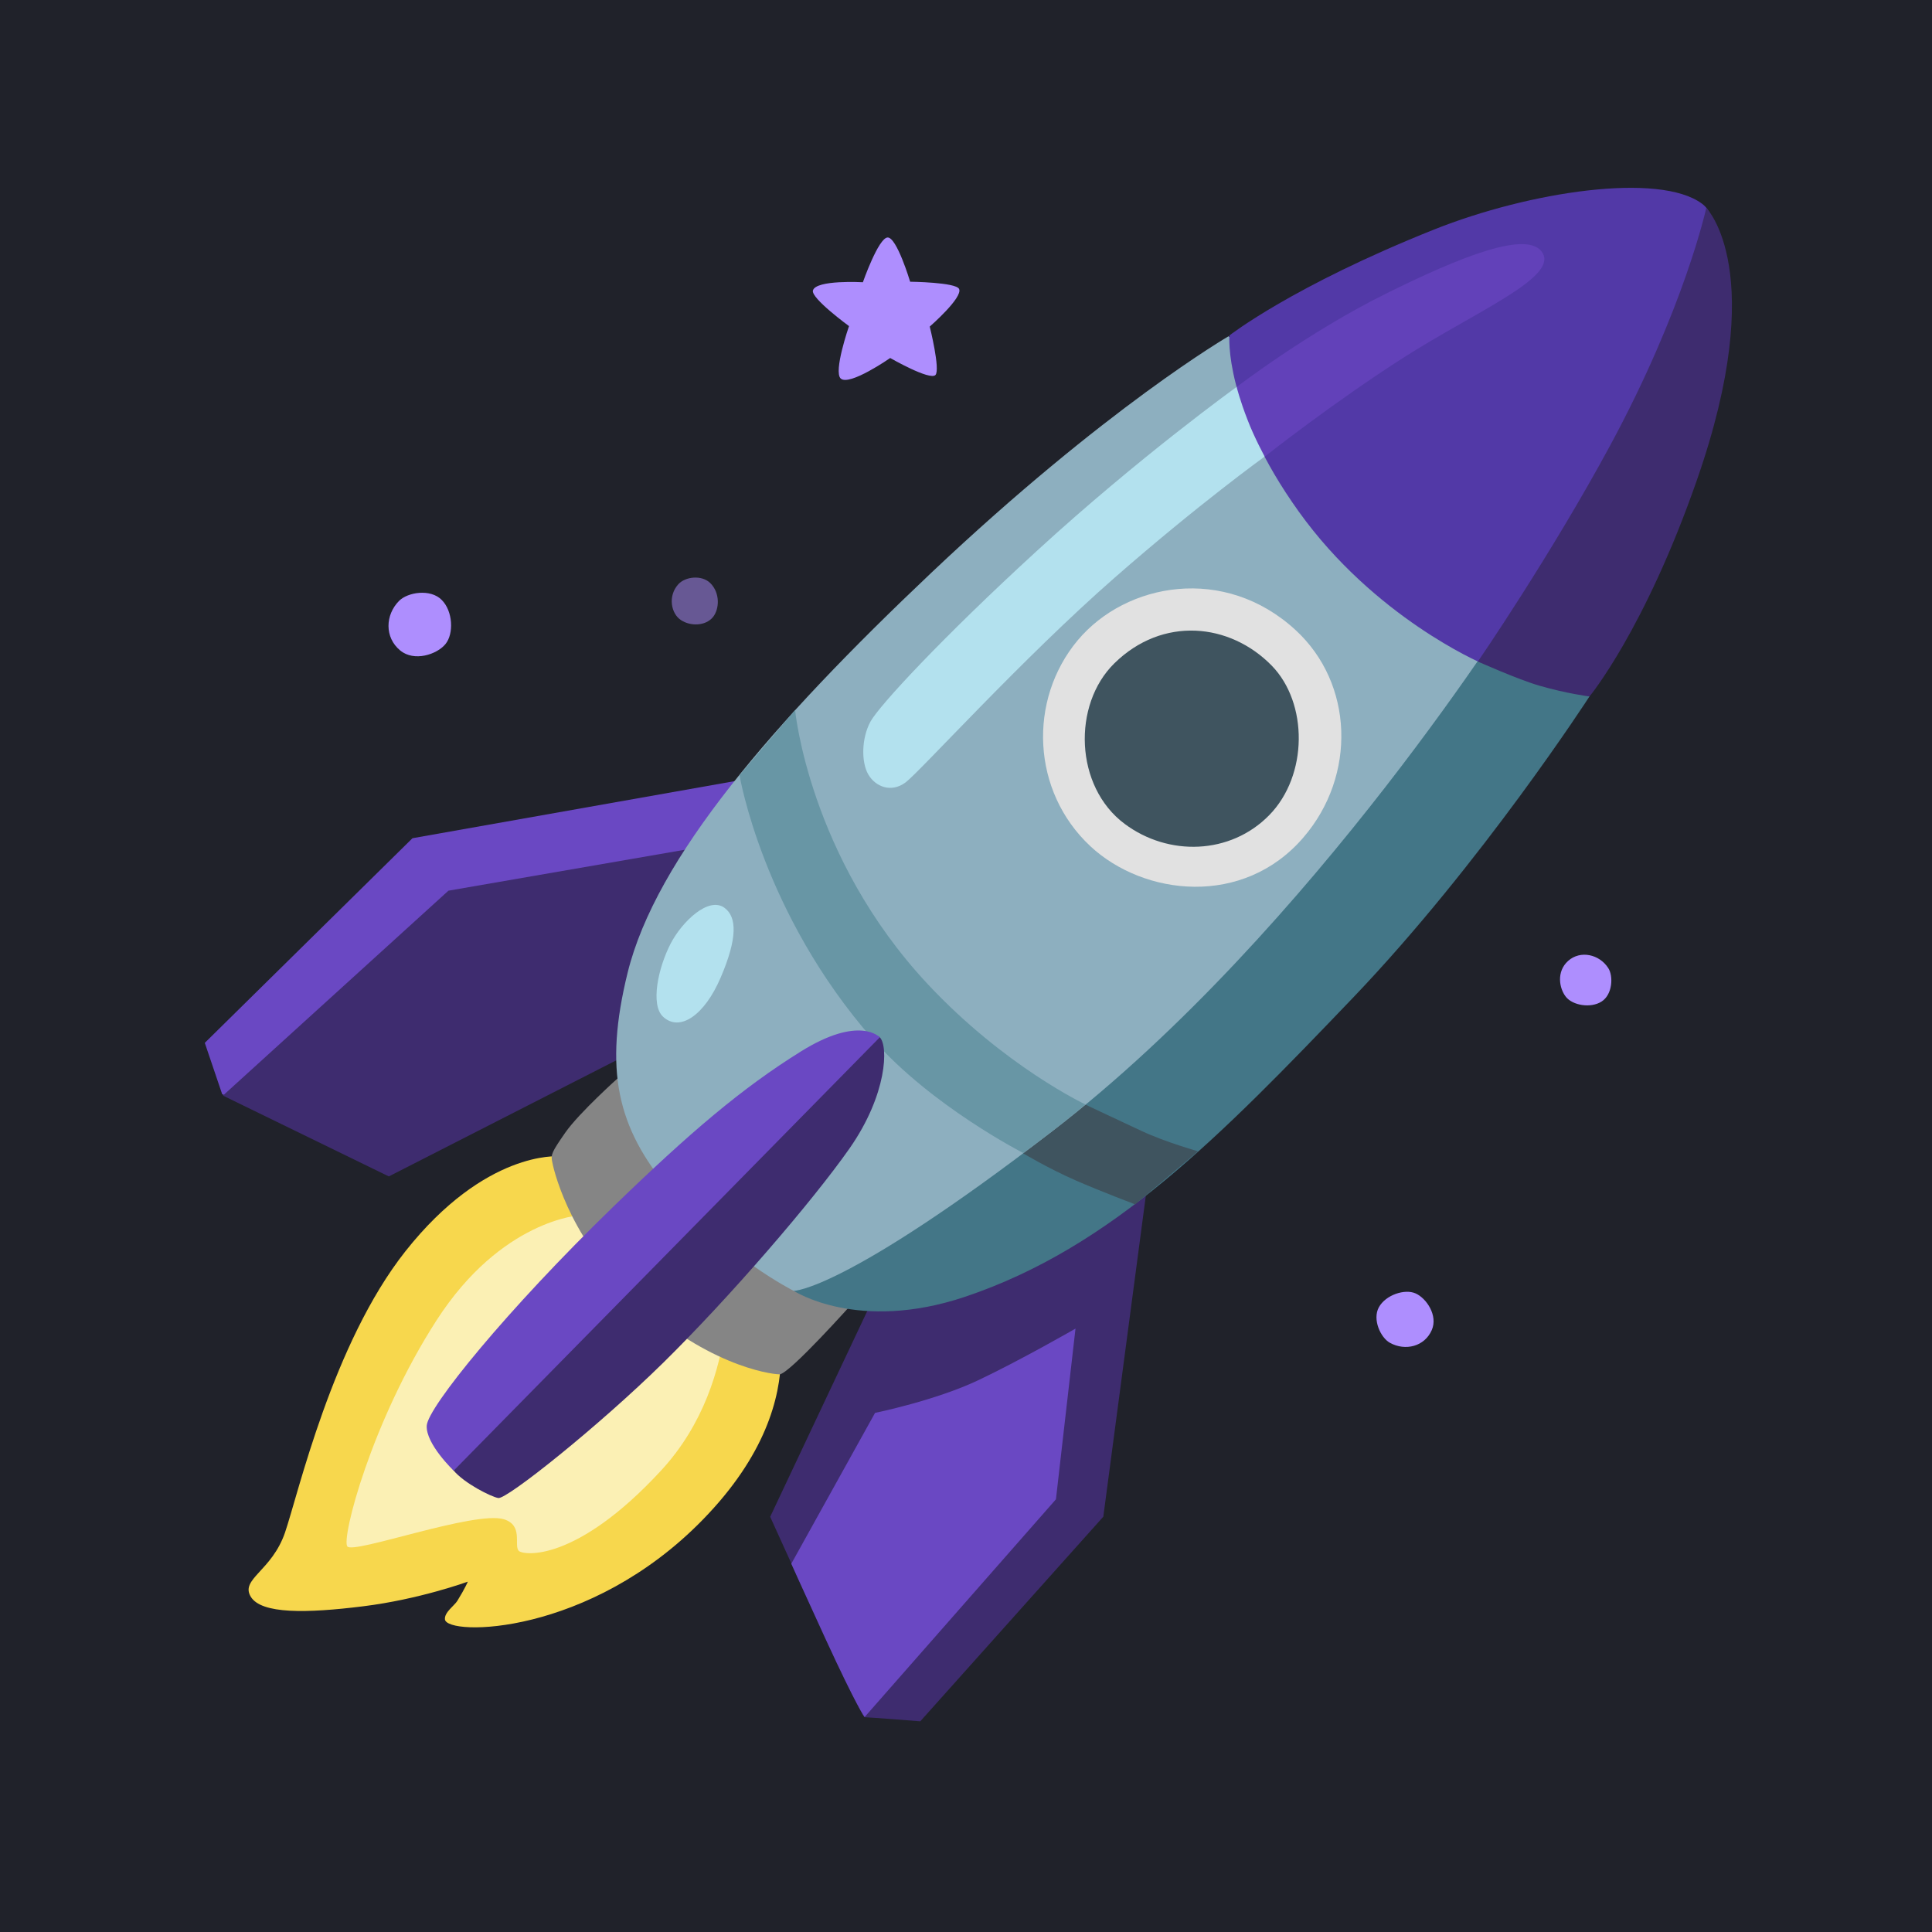
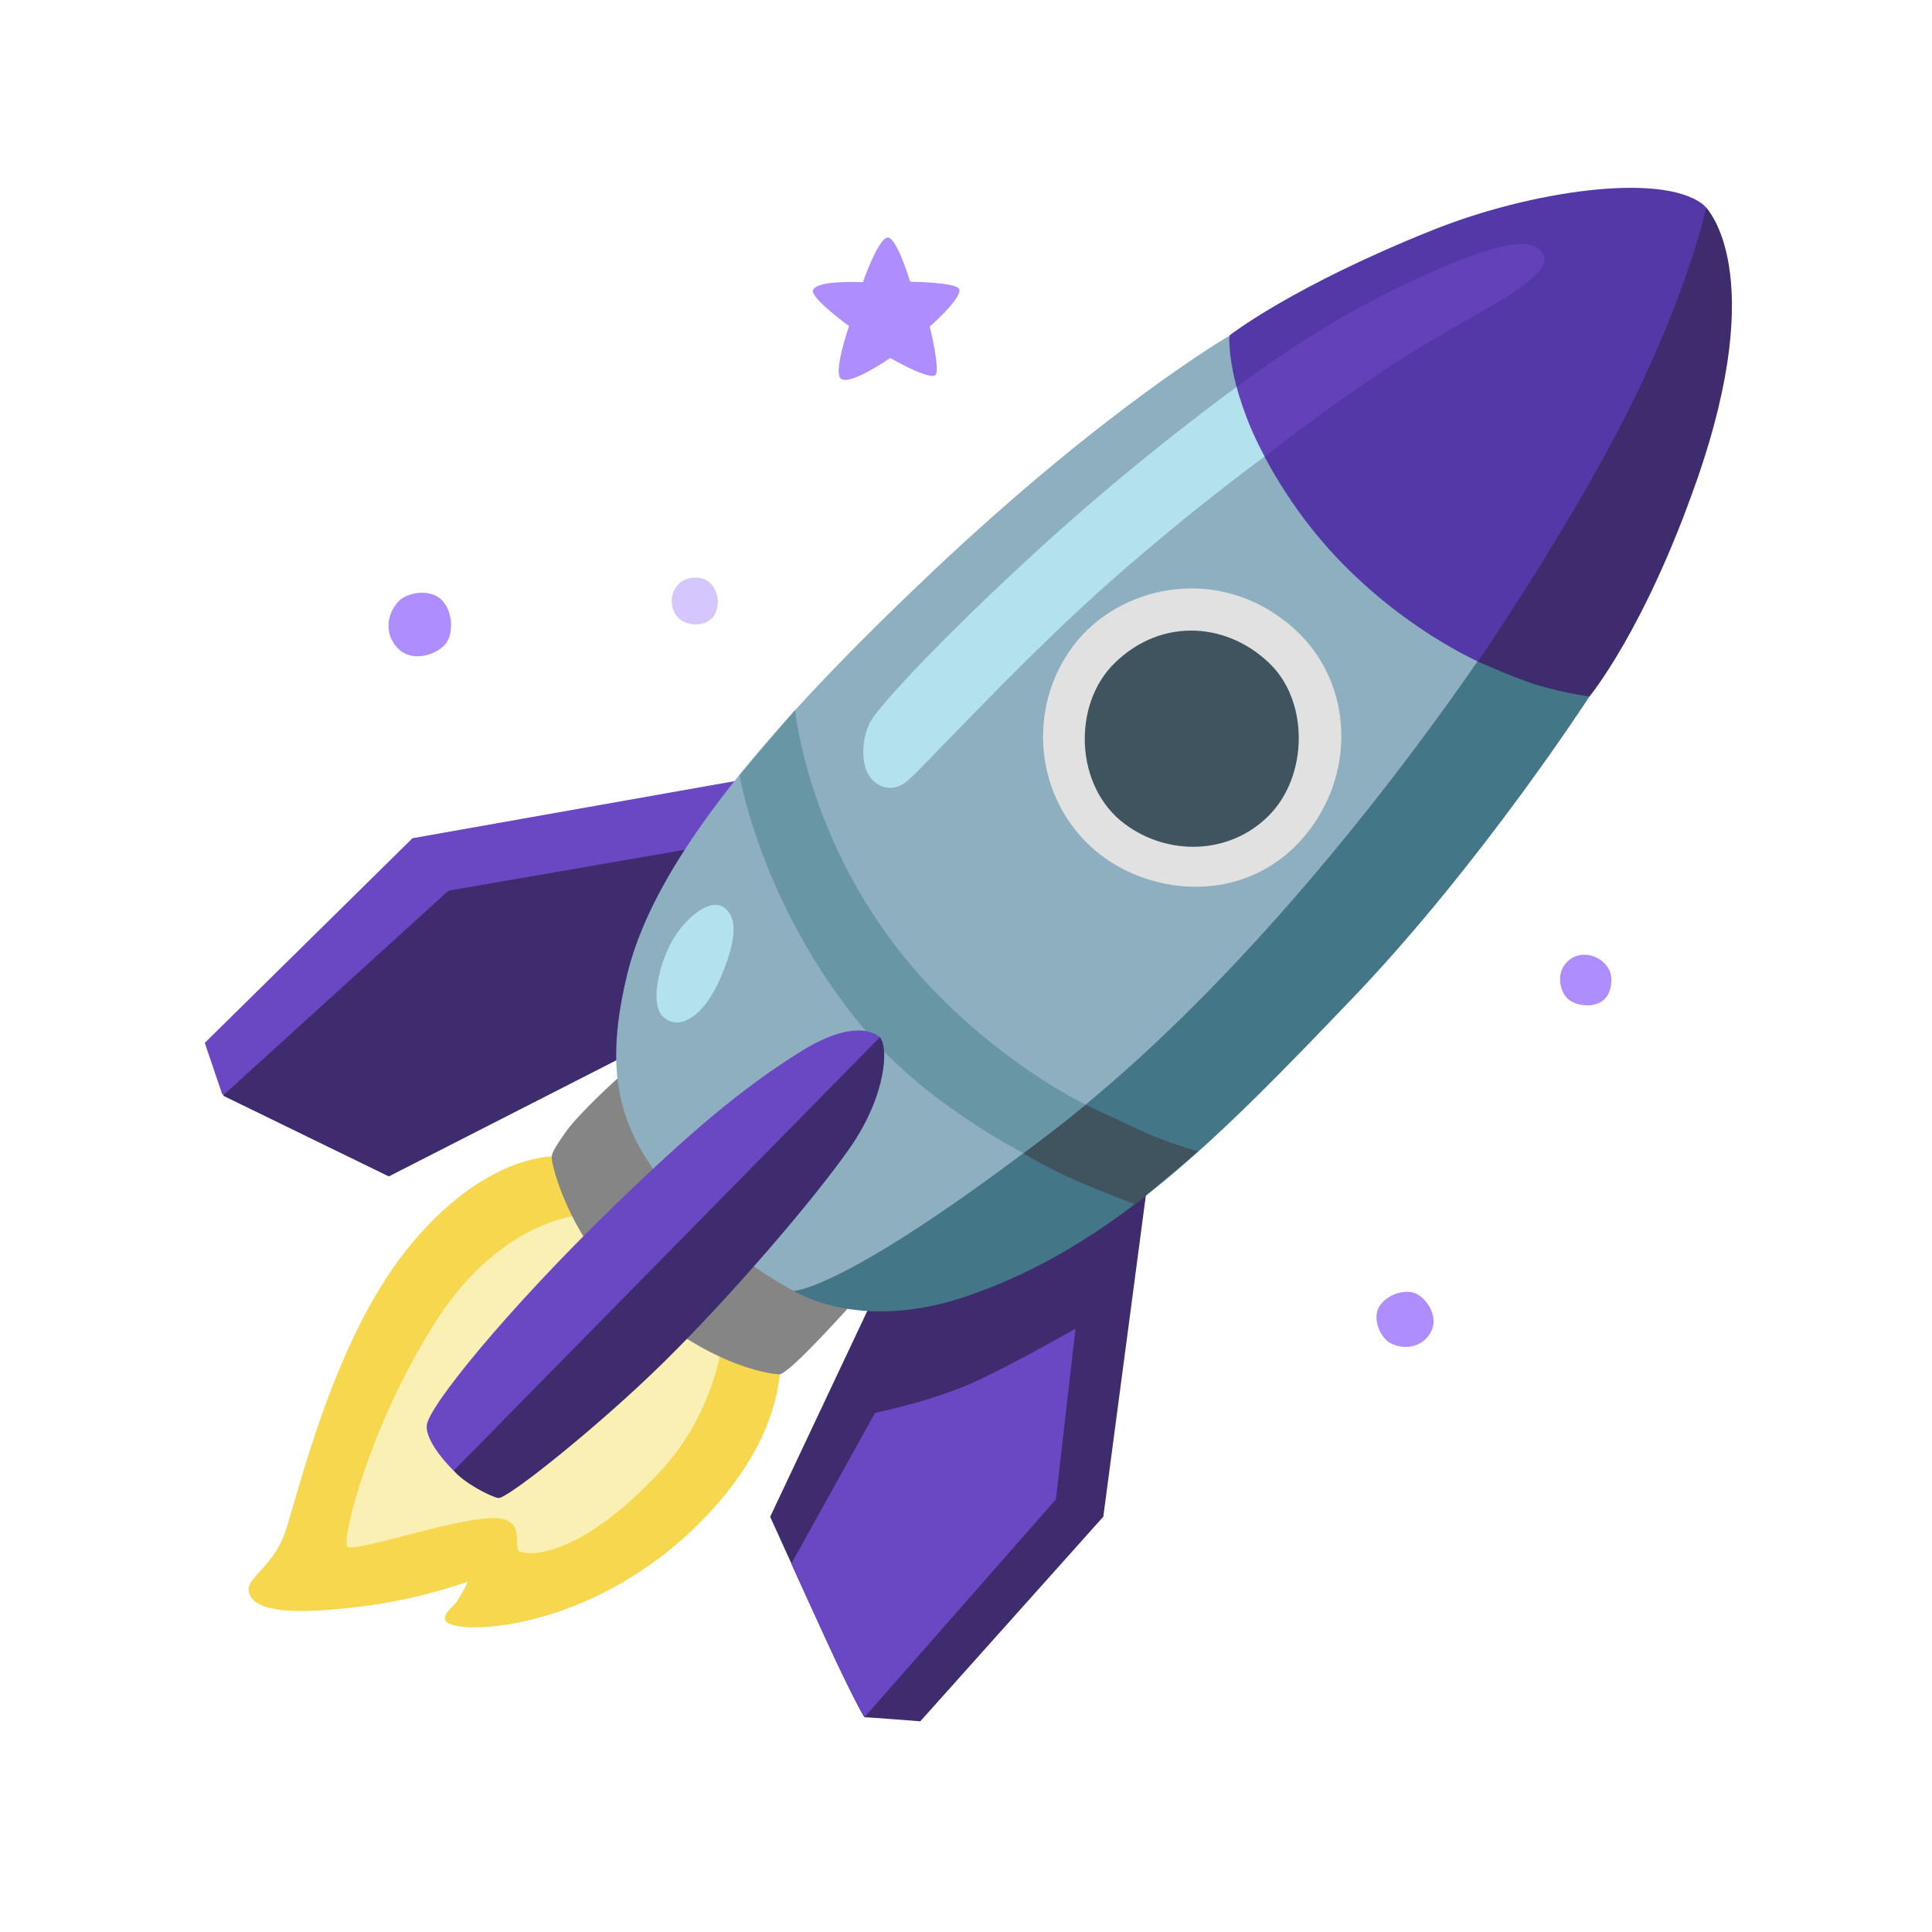
<svg xmlns="http://www.w3.org/2000/svg" width="56" height="56" viewBox="0 0 56 56" fill="none">
-   <rect width="56" height="56" fill="#F5F5F5" />
  <g id="Progress illustrations">
    <g id="Frame 1611">
      <g id="Dark mode">
-         <rect width="4008" height="1424" transform="translate(-1104 -1004)" fill="#20222A" />
        <g id="Illustrations/ Assessments">
-           <rect x="-1047.5" y="-67.5" width="1543" height="191" rx="4.5" stroke="#9747FF" stroke-dasharray="10 5" />
          <g id="Type=Fast Track, Device=Mobile">
            <g id="fast track">
              <path id="Vector" d="M5.936 30.228L11.956 24.296L22.205 22.48L21.192 27.844L7.336 32.103L6.44 31.716L5.936 30.228Z" fill="#6A48C3" />
              <path id="Vector_2" d="M12.998 25.817L6.462 31.756L11.27 34.099L18.568 30.374V28.617L20.06 24.594L12.998 25.817Z" fill="#3E2C6F" />
              <path id="Vector_3" d="M28.462 36.276L25.305 37.647L22.324 43.965C22.324 43.965 24.947 49.775 25.065 49.775C25.183 49.775 26.675 49.893 26.675 49.893L31.98 43.962L33.322 33.83L28.462 36.276Z" fill="#3E2C6F" />
              <path id="Vector_4" d="M25.364 40.953C25.364 40.953 27.122 40.595 28.374 39.998C29.627 39.401 31.174 38.51 31.174 38.51L30.607 43.458L25.062 49.769C25.062 49.769 24.845 49.5 23.924 47.496C23.191 45.897 22.936 45.326 22.936 45.326L25.364 40.953Z" fill="#6A48C3" />
              <path id="Vector_5" d="M16.183 33.517C16.183 33.517 14.068 33.34 11.751 36.269C9.636 38.944 8.645 43.299 8.262 44.419C7.879 45.539 6.962 45.767 7.267 46.279C7.573 46.791 8.896 46.762 10.528 46.559C12.16 46.357 13.56 45.845 13.56 45.845C13.56 45.845 13.49 46.022 13.254 46.405C13.169 46.541 12.875 46.736 12.897 46.939C12.948 47.422 17.082 47.432 20.383 44.036C23.95 40.37 22.218 37.364 22.218 37.364L16.183 33.517Z" fill="#F7D74D" />
              <path id="Vector_6" d="M16.817 35.224C16.817 35.224 14.537 35.345 12.651 38.274C10.764 41.203 9.888 44.596 10.068 44.825C10.245 45.053 13.76 43.782 14.603 44.036C15.182 44.213 14.883 44.799 15.038 44.953C15.167 45.083 16.692 45.3 19.161 42.625C21.633 39.95 21.047 36.193 21.047 36.193L16.817 35.224Z" fill="#FBF0B4" />
              <path id="Vector_7" d="M17.938 31.225C17.938 31.225 16.793 32.246 16.384 32.831C15.975 33.417 15.975 33.469 16 33.646C16.026 33.823 16.45 35.764 18.215 37.466C20.381 39.555 22.315 39.835 22.595 39.835C22.875 39.835 24.736 37.746 24.736 37.746L17.938 31.225Z" fill="#858585" />
              <path id="Vector_8" d="M23.005 37.414C23.005 37.414 24.862 38.634 27.975 37.587C32.23 36.158 35.351 32.96 39.215 28.922C42.944 25.024 46.072 20.187 46.072 20.187L43.88 12.844L23.005 37.414Z" fill="#437687" />
              <path id="Vector_9" d="M29.596 33.395L30.108 31.804L31.39 31.984C31.39 31.984 32.366 32.445 33.085 32.78C33.803 33.115 34.728 33.37 34.728 33.37L32.904 34.91C32.904 34.91 31.909 34.534 31.184 34.217C30.366 33.86 29.596 33.395 29.596 33.395Z" fill="#3F545F" />
              <path id="Vector_10" d="M35.61 9.747C35.61 9.747 32.066 11.803 26.985 16.611C22.406 20.944 19.012 24.864 18.191 28.198C17.506 30.991 17.87 32.685 19.429 34.516C21.076 36.454 23.006 37.416 23.006 37.416C23.006 37.416 24.458 37.438 30.515 32.778C38.071 26.96 44.124 17.219 44.124 17.219L35.61 9.747Z" fill="#8DAFBF" />
              <path id="Vector_11" d="M42.93 19.215C42.93 19.215 39.846 17.9 37.647 14.831C35.462 11.784 35.635 9.724 35.635 9.724C35.635 9.724 37.462 8.291 41.57 6.652C44.334 5.55 48.095 4.986 49.333 5.904C50.571 6.821 48.486 11.423 48.486 11.423L44.687 18.776L42.93 19.215Z" fill="#5239A7" />
              <path id="Vector_12" d="M29.662 33.422C29.662 33.422 26.999 32.062 25.304 30.128C22.099 26.477 21.436 22.469 21.436 22.469L23.046 20.579C23.046 20.579 23.447 24.838 26.884 28.518C29.125 30.916 31.464 32.014 31.464 32.014C31.464 32.014 30.996 32.409 30.495 32.792C30.174 33.039 29.662 33.422 29.662 33.422Z" fill="#6896A5" />
              <path id="Vector_13" d="M46.072 20.188C46.072 20.188 47.671 18.261 49.185 13.917C51.3 7.86 49.457 6.026 49.457 6.026C49.457 6.026 48.835 8.907 46.672 12.911C44.937 16.12 42.837 19.175 42.837 19.175C42.837 19.175 43.994 19.694 44.62 19.875C45.408 20.103 46.072 20.188 46.072 20.188Z" fill="#3E2C6F" />
              <path id="Vector_14" d="M19.214 29.465C19.693 29.922 20.419 29.443 20.894 28.323C21.373 27.203 21.366 26.577 20.997 26.312C20.541 25.98 19.774 26.706 19.439 27.351C19.071 28.065 18.853 29.119 19.214 29.465Z" fill="#B3E1EE" />
              <path id="Vector_15" d="M35.842 11.217C35.842 11.217 33.038 13.232 30.047 15.974C27.302 18.49 25.482 20.457 25.232 20.914C24.966 21.404 24.962 22.097 25.169 22.45C25.375 22.804 25.832 22.988 26.248 22.679C26.665 22.366 29.63 19.087 32.309 16.744C34.759 14.599 36.649 13.24 36.649 13.24C36.649 13.24 37.415 11.884 37.29 11.575C37.165 11.261 35.842 11.217 35.842 11.217Z" fill="#B3E1EE" />
              <path id="Vector_16" d="M35.845 11.217C35.845 11.217 37.915 9.629 40.17 8.513C42.266 7.474 44.352 6.608 44.727 7.36C45.085 8.075 42.749 9.047 40.693 10.359C38.637 11.671 36.659 13.236 36.659 13.236C36.659 13.236 36.357 12.684 36.162 12.172C35.944 11.615 35.845 11.217 35.845 11.217Z" fill="#6241B9" />
              <path id="Vector_17" d="M37.552 18.262C35.5 16.372 32.645 16.88 31.237 18.56C29.793 20.292 29.9 22.937 31.606 24.529C33.157 25.973 36.041 26.301 37.78 24.274C39.328 22.477 39.232 19.805 37.552 18.262Z" fill="#E1E1E1" />
              <path id="Vector_18" d="M32.3 19.227C31.08 20.424 31.146 22.797 32.598 23.88C33.865 24.827 35.663 24.779 36.791 23.626C37.918 22.473 37.918 20.376 36.861 19.293C35.645 18.051 33.696 17.856 32.3 19.227Z" fill="#3F545F" />
              <path id="Vector_19" d="M22.97 32.129C22.97 32.129 25.25 29.816 25.501 30.066C25.752 30.317 25.718 31.72 24.628 33.282C23.534 34.844 21.128 37.626 19.223 39.501C17.344 41.347 14.695 43.458 14.445 43.421C14.249 43.392 13.457 42.998 13.14 42.614C12.831 42.235 13.756 40.441 14.128 39.848C14.504 39.255 22.97 32.129 22.97 32.129Z" fill="#3E2C6F" />
              <path id="Vector_20" d="M12.369 41.324C12.339 41.854 13.15 42.628 13.15 42.628L25.5 30.068C25.5 30.068 24.921 29.416 23.219 30.474C21.502 31.542 19.999 32.824 17.781 34.972C14.69 37.971 12.398 40.793 12.369 41.324Z" fill="#6A48C3" />
              <path id="Vector_21" d="M11.571 17.413C11.162 17.822 11.143 18.478 11.6 18.854C12.005 19.189 12.665 18.971 12.912 18.669C13.159 18.367 13.129 17.711 12.801 17.387C12.473 17.059 11.821 17.166 11.571 17.413Z" fill="#AE8EFE" />
              <path id="Vector_22" opacity="0.5" d="M19.661 16.935C19.351 17.278 19.451 17.786 19.738 17.974C20.025 18.162 20.456 18.143 20.666 17.886C20.854 17.653 20.877 17.189 20.589 16.902C20.339 16.655 19.86 16.714 19.661 16.935Z" fill="#AE8EFE" />
              <path id="Vector_23" d="M25.011 8.181C25.011 8.181 25.46 6.899 25.726 6.884C25.994 6.869 26.381 8.166 26.381 8.166C26.381 8.166 27.711 8.181 27.8 8.376C27.914 8.626 26.949 9.466 26.949 9.466C26.949 9.466 27.262 10.719 27.114 10.87C26.949 11.036 25.803 10.377 25.803 10.377C25.803 10.377 24.624 11.198 24.37 10.973C24.149 10.778 24.609 9.452 24.609 9.452C24.609 9.452 23.504 8.645 23.563 8.42C23.648 8.103 25.011 8.181 25.011 8.181Z" fill="#AE8EFE" />
              <path id="Vector_24" d="M40.288 38.922C40.734 39.169 41.294 39.029 41.5 38.554C41.688 38.13 41.342 37.625 41.029 37.489C40.715 37.352 40.166 37.533 39.968 37.89C39.772 38.244 40.019 38.775 40.288 38.922Z" fill="#AE8EFE" />
              <path id="Vector_25" d="M46.615 28.058C46.36 27.663 45.812 27.534 45.454 27.851C45.108 28.161 45.193 28.647 45.388 28.894C45.583 29.141 46.106 29.233 46.423 29.03C46.74 28.828 46.769 28.293 46.615 28.058Z" fill="#AE8EFE" />
            </g>
          </g>
        </g>
      </g>
    </g>
  </g>
</svg>
